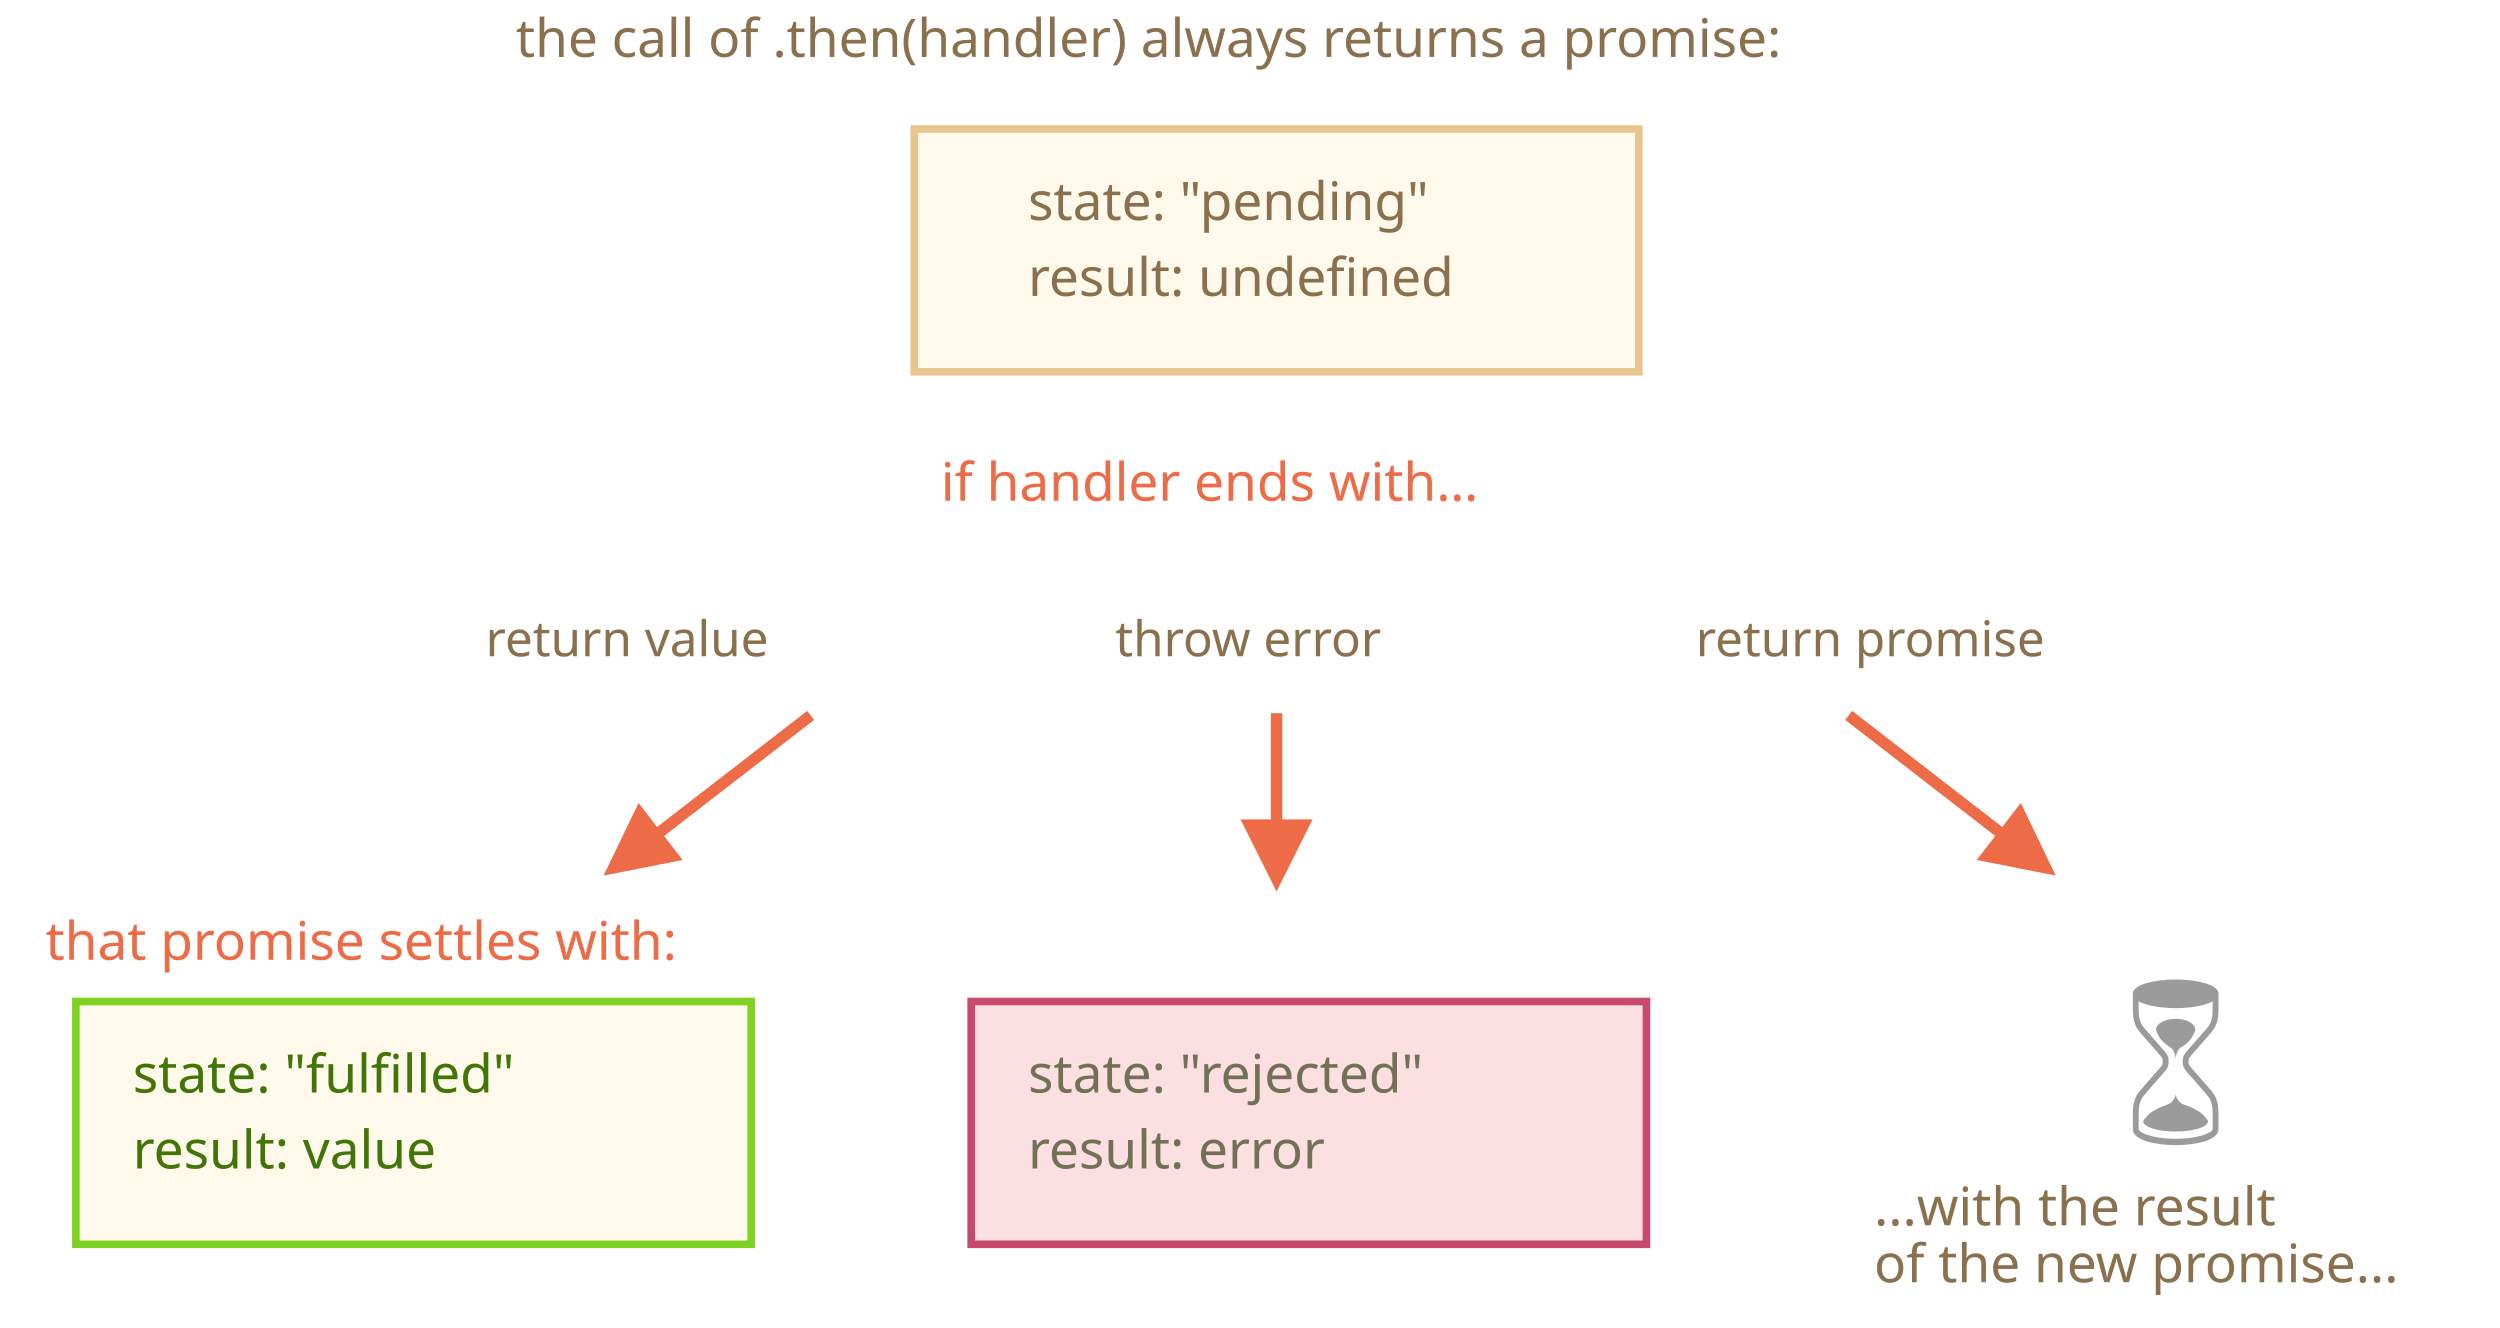
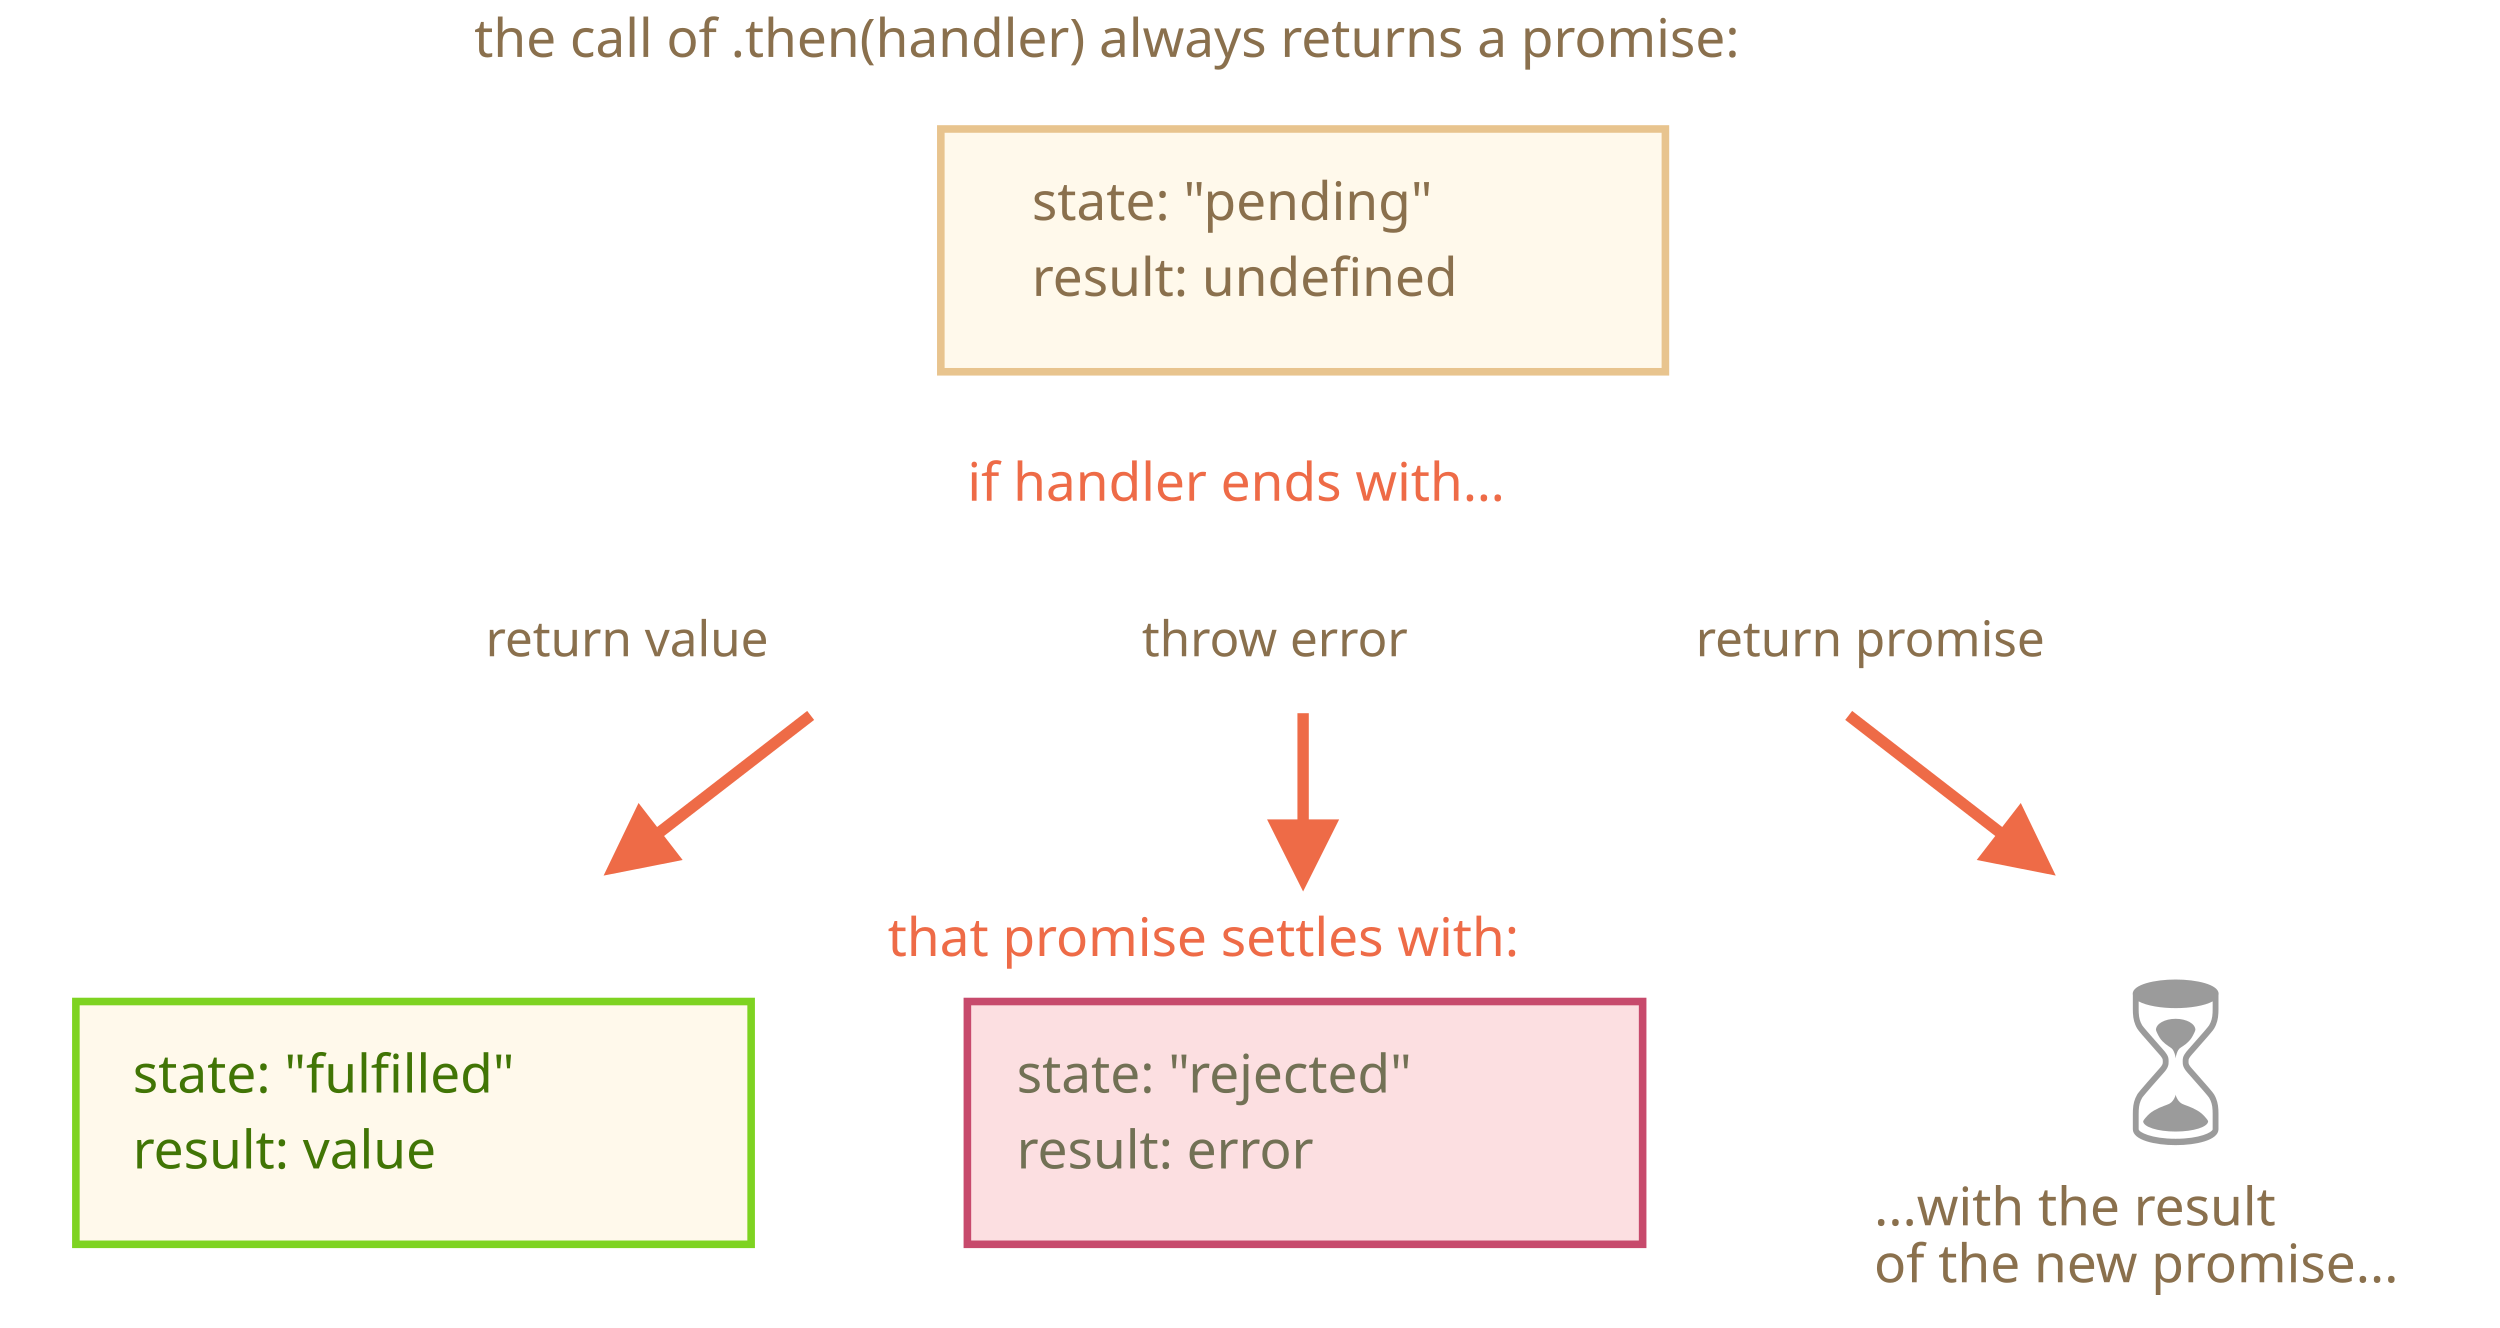
<svg xmlns="http://www.w3.org/2000/svg" width="659px" height="350px" viewBox="0 0 659 350" version="1.1">
  <g id="promise" stroke="none" stroke-width="1" fill="none" fill-rule="evenodd">
    <g id="promise-handler-variants.svg">
      <path id="Line-Copy" d="M525.949,220.367 L486.396,189.769 L488.231,187.396 L527.785,217.994 L532.68,211.666 L541.895,230.806 L521.055,226.694 L525.949,220.367 Z" fill="#EE6B47" fill-rule="nonzero" />
-       <path id="Line-Copy-3" d="M335,216 L335,188 L338,188 L338,216 L346,216 L336.5,235 L327,216 L335,216 Z" fill="#EE6B47" fill-rule="nonzero" />
+       <path id="Line-Copy-3" d="M342,216 L342,188 L345,188 L345,216 L353,216 L343.5,235 L334,216 L342,216 Z" fill="#EE6B47" fill-rule="nonzero" />
      <path id="Line-Copy-2" d="M173.215,217.994 L212.769,187.396 L214.604,189.769 L175.051,220.367 L179.945,226.694 L159.105,230.806 L168.32,211.666 L173.215,217.994 Z" fill="#EE6B47" fill-rule="nonzero" />
      <text id="return-value" font-family="PTMono-Regular, PT Mono" font-size="13" font-weight="normal" fill="#8A704D">
        <tspan x="128" y="173">return value</tspan>
      </text>
      <text id="return-promise" font-family="PTMono-Regular, PT Mono" font-size="13" font-weight="normal" fill="#8A704D">
        <tspan x="447" y="173">return promise</tspan>
      </text>
      <text id="throw-error" font-family="PTMono-Regular, PT Mono" font-size="13" font-weight="normal" fill="#8A704D">
-         <tspan x="294" y="173">throw error</tspan>
+         <tspan x="301" y="173">throw error</tspan>
      </text>
      <rect id="Rectangle-1-Copy" stroke="#7ED321" stroke-width="2" fill="#FFF9EB" x="20" y="264" width="178" height="64" />
      <text id="state:-&quot;fulfilled&quot;-r" font-family="PTMono-Regular, PT Mono" font-size="14" font-weight="normal" line-spacing="20" fill="#417505">
        <tspan x="35" y="288">state:  "fulfilled"</tspan>
        <tspan x="35" y="308">result: value</tspan>
      </text>
-       <rect id="Rectangle-1-Copy-3" stroke="#C74A6C" stroke-width="2" fill="#FCDFE1" x="256" y="264" width="178" height="64" />
+       <rect id="Rectangle-1-Copy-3" stroke="#C74A6C" stroke-width="2" fill="#FCDFE1" x="255" y="264" width="178" height="64" />
      <text id="state:-&quot;rejected&quot;-re" font-family="PTMono-Regular, PT Mono" font-size="14" font-weight="normal" line-spacing="20" fill="#727155">
-         <tspan x="271" y="288">state:  "rejected"</tspan>
-         <tspan x="271" y="308">result: error</tspan>
+         <tspan x="268" y="288">state:  "rejected"</tspan>
+         <tspan x="268" y="308">result: error</tspan>
      </text>
      <g id="noun_88566_cc-copy" transform="translate(562, 258)" fill="#9B9B9B">
        <path d="M22.79,35.592 C22.789,34.969 22.774,34.23 22.666,33.465 C22.569,32.777 22.388,32.107 22.127,31.475 C21.989,31.142 21.817,30.8 21.616,30.458 C21.335,29.979 19.916,28.317 16.555,24.531 C16.25,24.188 16.033,23.943 15.953,23.85 L15.702,23.561 C15.645,23.495 15.589,23.429 15.534,23.362 C15.481,23.298 15.429,23.233 15.378,23.167 C15.347,23.125 15.316,23.082 15.286,23.04 C15.167,22.874 15.089,22.746 15.033,22.627 C14.958,22.469 14.919,22.356 14.907,22.262 C14.889,22.127 14.891,21.96 14.894,21.784 L14.894,21.729 C14.897,21.536 14.901,21.366 14.931,21.238 C14.954,21.141 15.004,21.034 15.09,20.899 C15.202,20.723 15.324,20.537 15.453,20.375 C15.577,20.22 15.708,20.069 15.848,19.909 L15.953,19.788 C16.033,19.696 16.25,19.452 16.552,19.11 C19.915,15.322 21.334,13.659 21.616,13.18 C21.817,12.838 21.989,12.496 22.127,12.163 C22.388,11.531 22.57,10.862 22.666,10.173 C22.774,9.408 22.789,8.668 22.79,8.046 C22.792,7.031 22.791,5.436 22.79,4.311 C22.816,4.2 22.833,4.088 22.833,3.972 C22.833,1.521 16.996,0.198 11.505,0.198 C6.013,0.198 0.176,1.521 0.176,3.972 C0.176,4.085 0.193,4.195 0.217,4.303 C0.216,5.429 0.215,7.029 0.217,8.046 C0.218,8.631 0.233,9.402 0.341,10.173 C0.438,10.863 0.62,11.532 0.881,12.163 C1.019,12.497 1.191,12.839 1.391,13.18 C1.673,13.659 3.093,15.322 6.455,19.11 C6.758,19.452 6.974,19.696 7.055,19.788 L7.155,19.903 C7.296,20.065 7.43,20.218 7.555,20.375 C7.683,20.536 7.805,20.722 7.918,20.899 C8.004,21.034 8.054,21.141 8.077,21.238 C8.107,21.366 8.111,21.529 8.114,21.728 L8.114,21.782 C8.117,21.959 8.119,22.126 8.101,22.262 C8.089,22.356 8.05,22.468 7.975,22.626 C7.918,22.746 7.84,22.873 7.722,23.04 C7.692,23.083 7.66,23.125 7.63,23.166 C7.579,23.233 7.527,23.298 7.474,23.362 C7.419,23.429 7.362,23.495 7.307,23.559 C7.294,23.574 7.235,23.64 7.139,23.749 C1.817,29.734 1.496,30.279 1.391,30.458 C1.191,30.799 1.019,31.141 0.88,31.475 C0.62,32.106 0.438,32.776 0.341,33.465 C0.233,34.236 0.218,35.007 0.217,35.592 C0.215,36.713 0.216,38.545 0.217,39.666 C0.217,42.547 6.068,43.86 11.505,43.86 C16.941,43.86 22.792,42.547 22.792,39.666 L22.791,39.11 C22.791,38.003 22.792,36.542 22.79,35.592 L22.79,35.592 Z M21.256,39.665 L21.256,39.695 C21.172,40.463 17.857,42.182 11.505,42.182 C5.07,42.182 1.752,40.418 1.752,39.665 C1.751,38.545 1.749,36.715 1.752,35.595 C1.752,35.036 1.766,34.376 1.858,33.719 C1.933,33.181 2.075,32.659 2.278,32.167 C2.386,31.907 2.522,31.637 2.681,31.367 C2.771,31.219 3.436,30.32 8.239,24.918 C8.349,24.795 8.413,24.722 8.422,24.712 C8.486,24.637 8.55,24.562 8.613,24.485 C8.681,24.404 8.747,24.32 8.812,24.235 C8.853,24.18 8.894,24.125 8.934,24.069 C9.044,23.913 9.206,23.675 9.337,23.398 C9.443,23.174 9.571,22.87 9.619,22.501 C9.654,22.234 9.651,21.981 9.648,21.757 L9.647,21.705 C9.643,21.414 9.634,21.128 9.563,20.822 C9.494,20.529 9.367,20.24 9.176,19.94 C9.039,19.725 8.888,19.495 8.711,19.273 C8.564,19.088 8.412,18.914 8.265,18.746 L8.168,18.634 C8.086,18.539 7.865,18.29 7.556,17.942 C4.538,14.541 2.898,12.633 2.682,12.273 C2.522,12 2.386,11.731 2.278,11.471 C2.075,10.979 1.933,10.457 1.858,9.919 C1.766,9.262 1.752,8.602 1.751,8.042 C1.75,7.471 1.75,6.715 1.75,5.962 C3.856,7.131 7.759,7.746 11.504,7.746 C15.248,7.746 19.151,7.131 21.257,5.963 C21.257,6.715 21.257,7.471 21.256,8.042 C21.255,8.602 21.241,9.263 21.149,9.919 C21.074,10.457 20.932,10.979 20.729,11.471 C20.621,11.73 20.486,12 20.326,12.272 C20.109,12.633 18.469,14.541 15.451,17.942 C15.142,18.29 14.921,18.539 14.839,18.634 L14.737,18.751 C14.592,18.917 14.442,19.09 14.295,19.273 C14.118,19.496 13.967,19.725 13.831,19.94 C13.639,20.24 13.512,20.529 13.444,20.823 C13.372,21.13 13.363,21.416 13.359,21.706 L13.359,21.76 C13.356,21.982 13.352,22.234 13.387,22.501 C13.436,22.87 13.564,23.174 13.67,23.398 C13.801,23.675 13.962,23.913 14.073,24.07 C14.113,24.126 14.154,24.181 14.195,24.235 C14.26,24.32 14.326,24.404 14.393,24.485 C14.456,24.562 14.521,24.637 14.584,24.711 L14.839,25.004 C14.921,25.099 15.143,25.348 15.453,25.698 C18.47,29.098 20.109,31.004 20.325,31.365 C20.486,31.638 20.621,31.908 20.729,32.166 C20.932,32.659 21.074,33.181 21.149,33.719 C21.241,34.375 21.254,35.035 21.256,35.595 C21.258,36.715 21.257,38.545 21.256,39.665 L21.256,39.665 Z" id="Shape" />
        <path d="M19.628,36.874 C19.561,36.79 19.491,36.708 19.421,36.626 C19.1,36.252 18.769,35.888 18.4,35.569 C18.035,35.254 17.641,34.982 17.232,34.741 C16.807,34.49 16.368,34.267 15.925,34.059 C15.478,33.849 15.022,33.668 14.56,33.501 C14.333,33.419 14.107,33.338 13.882,33.251 C13.642,33.158 13.398,33.074 13.17,32.95 C12.989,32.851 12.818,32.73 12.662,32.59 C12.388,32.341 12.156,32.042 11.966,31.713 C11.762,31.358 11.567,30.949 11.504,30.532 C11.44,30.95 11.245,31.358 11.041,31.713 C10.852,32.042 10.62,32.341 10.345,32.59 C10.19,32.73 10.018,32.851 9.838,32.95 C9.61,33.074 9.365,33.158 9.126,33.251 C8.901,33.338 8.674,33.419 8.448,33.501 C7.986,33.668 7.53,33.849 7.082,34.059 C6.639,34.267 6.2,34.49 5.776,34.741 C5.367,34.982 4.973,35.254 4.608,35.569 C4.239,35.888 3.908,36.252 3.587,36.626 C3.517,36.708 3.447,36.79 3.38,36.874 C3.302,36.971 3.226,37.07 3.153,37.171 C3.068,37.287 2.99,37.411 2.935,37.548 C2.935,39.056 6.769,40.279 11.499,40.279 C16.228,40.279 20.062,39.056 20.062,37.548 L20.073,37.548 C20.019,37.411 19.94,37.287 19.855,37.171 C19.781,37.07 19.705,36.971 19.628,36.874 L19.628,36.874 Z" id="Shape" />
        <path d="M10.492,18.391 C10.602,18.496 10.706,18.625 10.8,18.776 C10.967,19.042 11.108,19.361 11.223,19.713 C11.347,20.093 11.465,20.529 11.504,20.975 C11.542,20.529 11.66,20.093 11.784,19.713 C11.899,19.361 12.04,19.042 12.207,18.776 C12.301,18.625 12.405,18.496 12.515,18.391 C12.653,18.258 12.801,18.168 12.947,18.069 C13.083,17.976 13.221,17.889 13.358,17.801 C13.639,17.623 13.915,17.429 14.187,17.205 C14.456,16.982 14.722,16.744 14.98,16.476 C15.228,16.218 15.467,15.928 15.689,15.591 C15.913,15.25 16.113,14.861 16.308,14.461 C16.351,14.374 16.393,14.286 16.434,14.196 C16.481,14.092 16.527,13.987 16.572,13.879 C16.623,13.755 16.671,13.622 16.704,13.476 C16.704,11.864 14.377,10.557 11.507,10.557 C8.636,10.557 6.309,11.864 6.309,13.476 L6.303,13.476 C6.336,13.623 6.383,13.755 6.435,13.879 C6.48,13.987 6.526,14.092 6.573,14.196 C6.614,14.286 6.656,14.374 6.698,14.461 C6.893,14.861 7.094,15.25 7.318,15.591 C7.539,15.928 7.779,16.218 8.027,16.476 C8.285,16.745 8.551,16.983 8.82,17.205 C9.091,17.429 9.368,17.623 9.649,17.801 C9.786,17.889 9.923,17.976 10.06,18.069 C10.206,18.168 10.354,18.257 10.492,18.391 L10.492,18.391 Z" id="Shape" />
      </g>
      <text id="...with-the-result-o" font-family="PTMono-Regular, PT Mono" font-size="14" font-weight="normal" fill="#8A704D">
        <tspan x="494" y="323">...with the result</tspan>
        <tspan x="494" y="338">of the new promise...</tspan>
      </text>
-       <rect id="Rectangle-1-Copy-2" stroke="#E8C48E" stroke-width="2" fill="#FFF9EB" x="241" y="34" width="191" height="64" />
+       <rect id="Rectangle-1-Copy-2" stroke="#E8C48E" stroke-width="2" fill="#FFF9EB" x="248" y="34" width="191" height="64" />
      <text id="state:-&quot;pending&quot;-res" font-family="PTMono-Regular, PT Mono" font-size="14" font-weight="normal" line-spacing="20" fill="#8A704D">
-         <tspan x="271" y="58">state: "pending"</tspan>
-         <tspan x="271" y="78">result: undefined</tspan>
+         <tspan x="272" y="58">state: "pending"</tspan>
+         <tspan x="272" y="78">result: undefined</tspan>
      </text>
      <text id="the-call-of-.then(ha" font-family="PTMono-Regular, PT Mono" font-size="14" font-weight="normal" fill="#8A704D">
-         <tspan x="136" y="15">the call of .then(handler) always returns a promise:</tspan>
+         <tspan x="125" y="15">the call of .then(handler) always returns a promise:</tspan>
      </text>
      <text id="if-handler-ends-with" font-family="PTMono-Regular, PT Mono" font-size="14" font-weight="normal" fill="#EE6B47">
-         <tspan x="248" y="132">if handler ends with…</tspan>
+         <tspan x="255" y="132">if handler ends with…</tspan>
      </text>
      <text id="that-promise-settles" font-family="PTMono-Regular, PT Mono" font-size="14" font-weight="normal" fill="#EE6B47">
-         <tspan x="12" y="253">that promise settles with:</tspan>
+         <tspan x="234" y="252">that promise settles with:</tspan>
      </text>
    </g>
  </g>
</svg>
